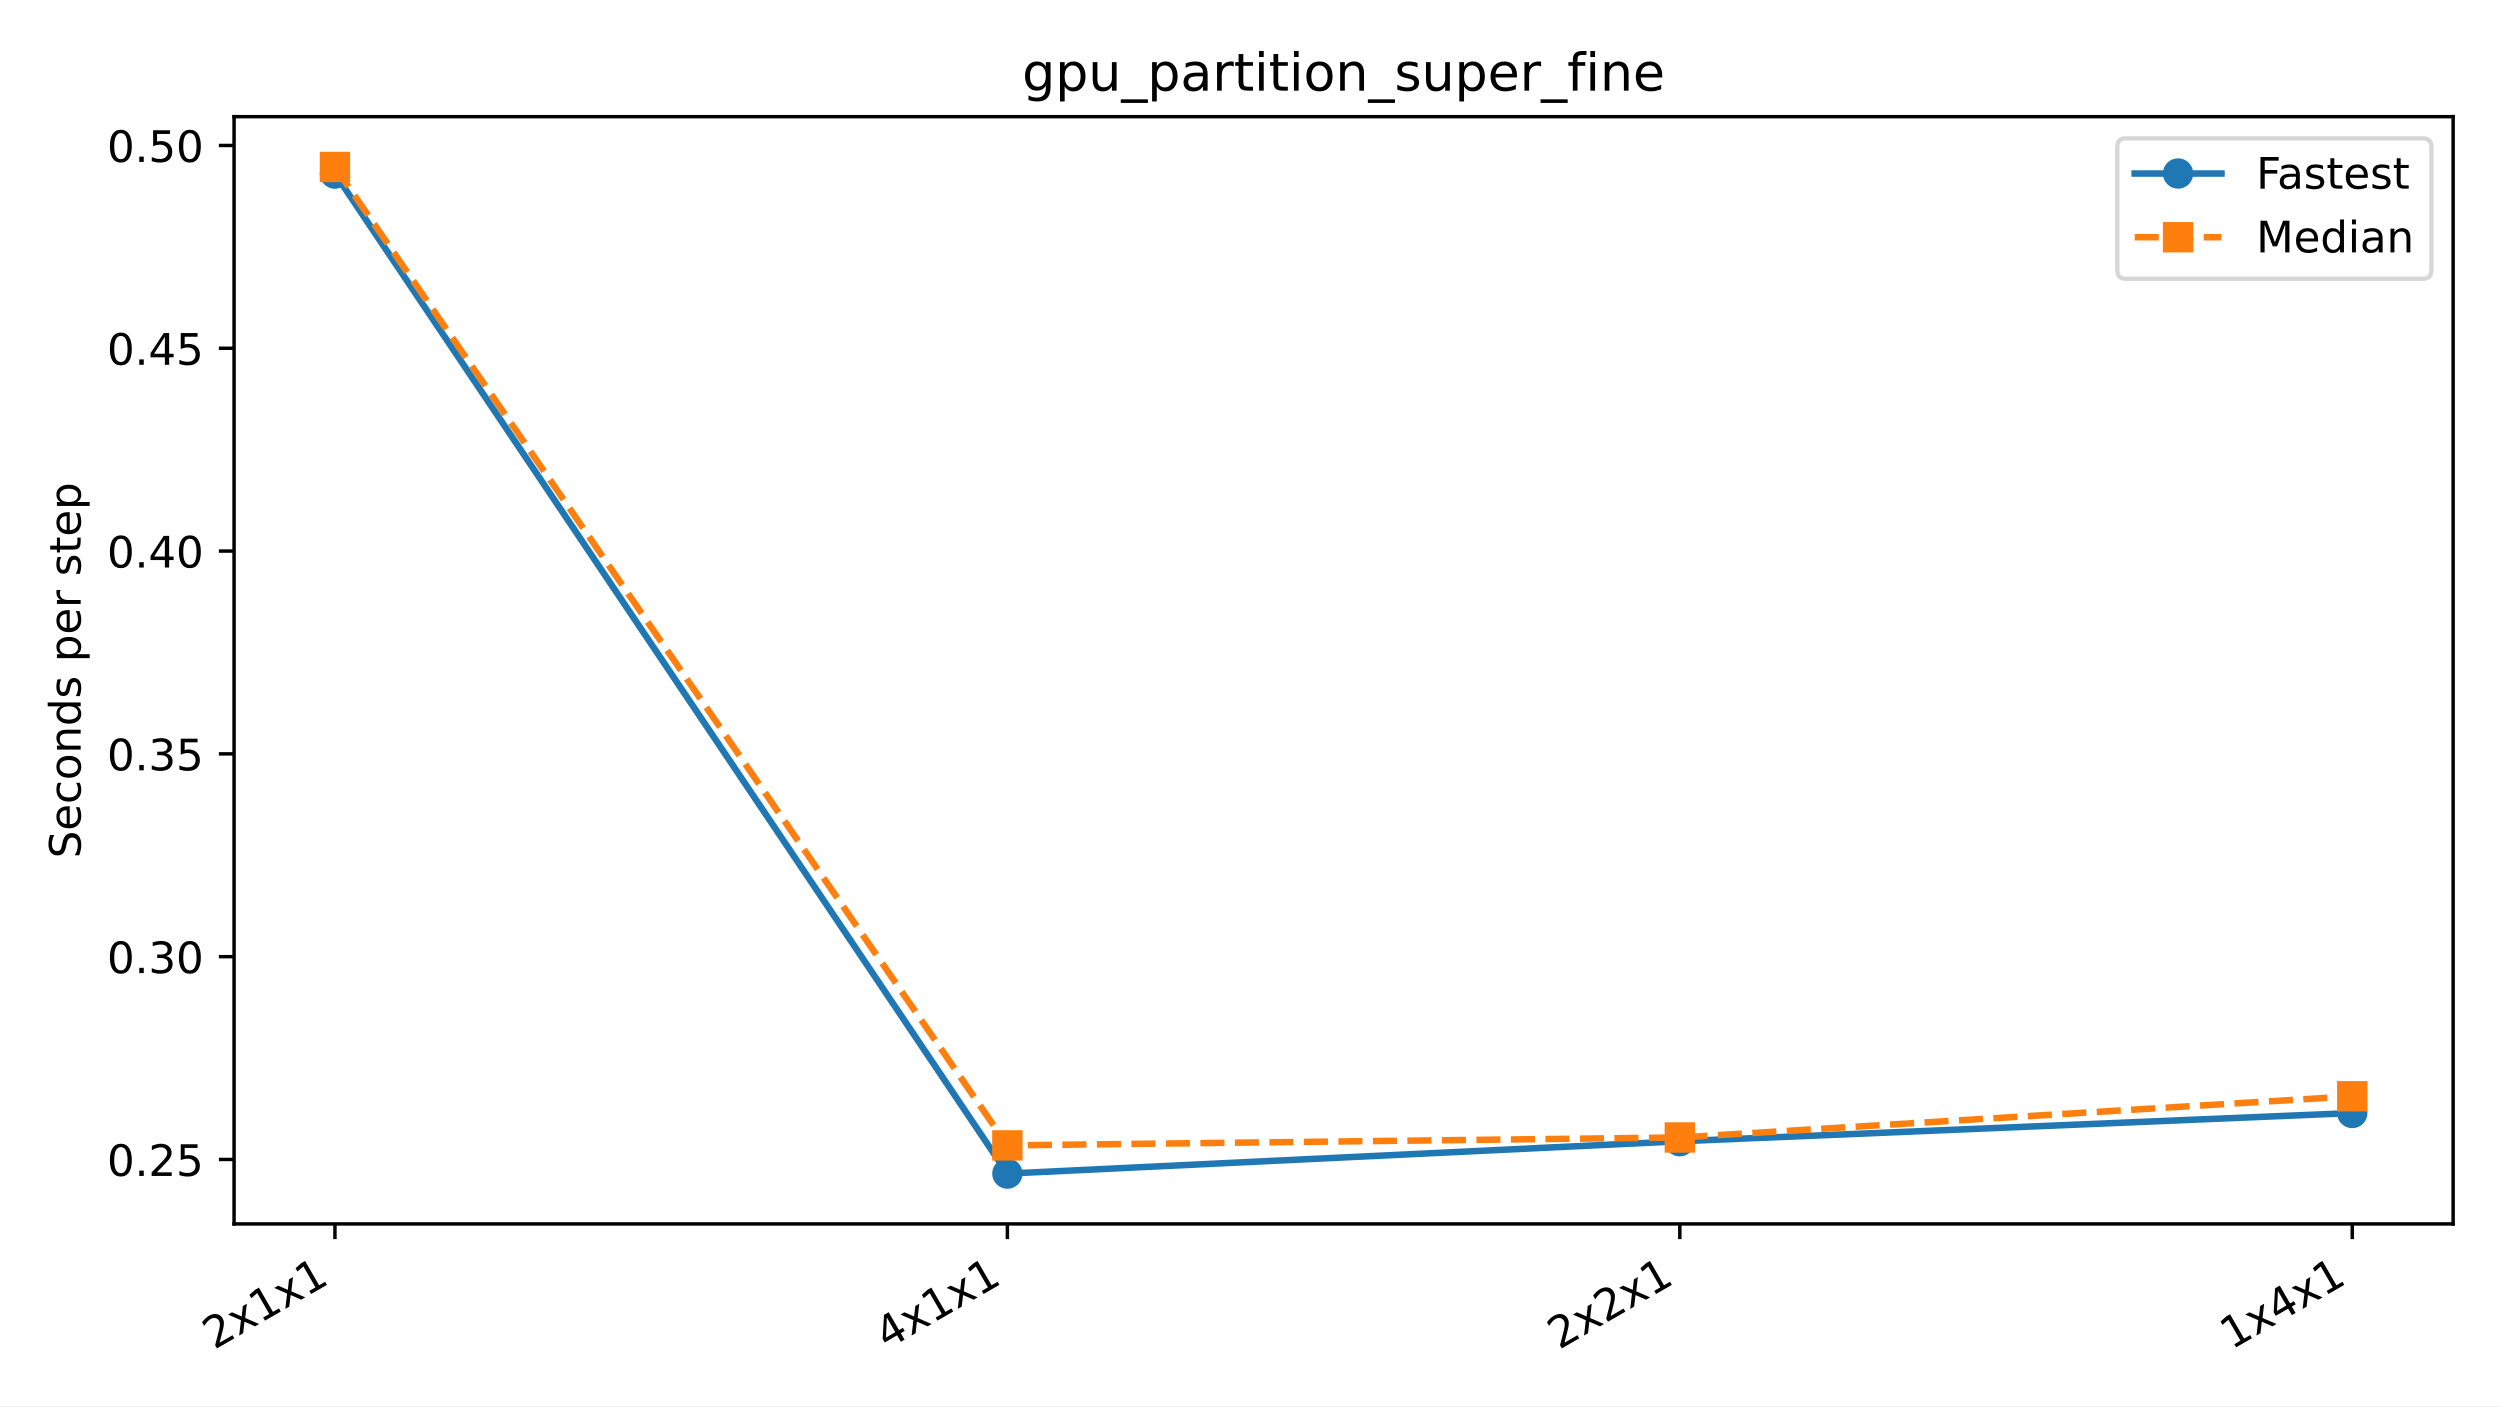
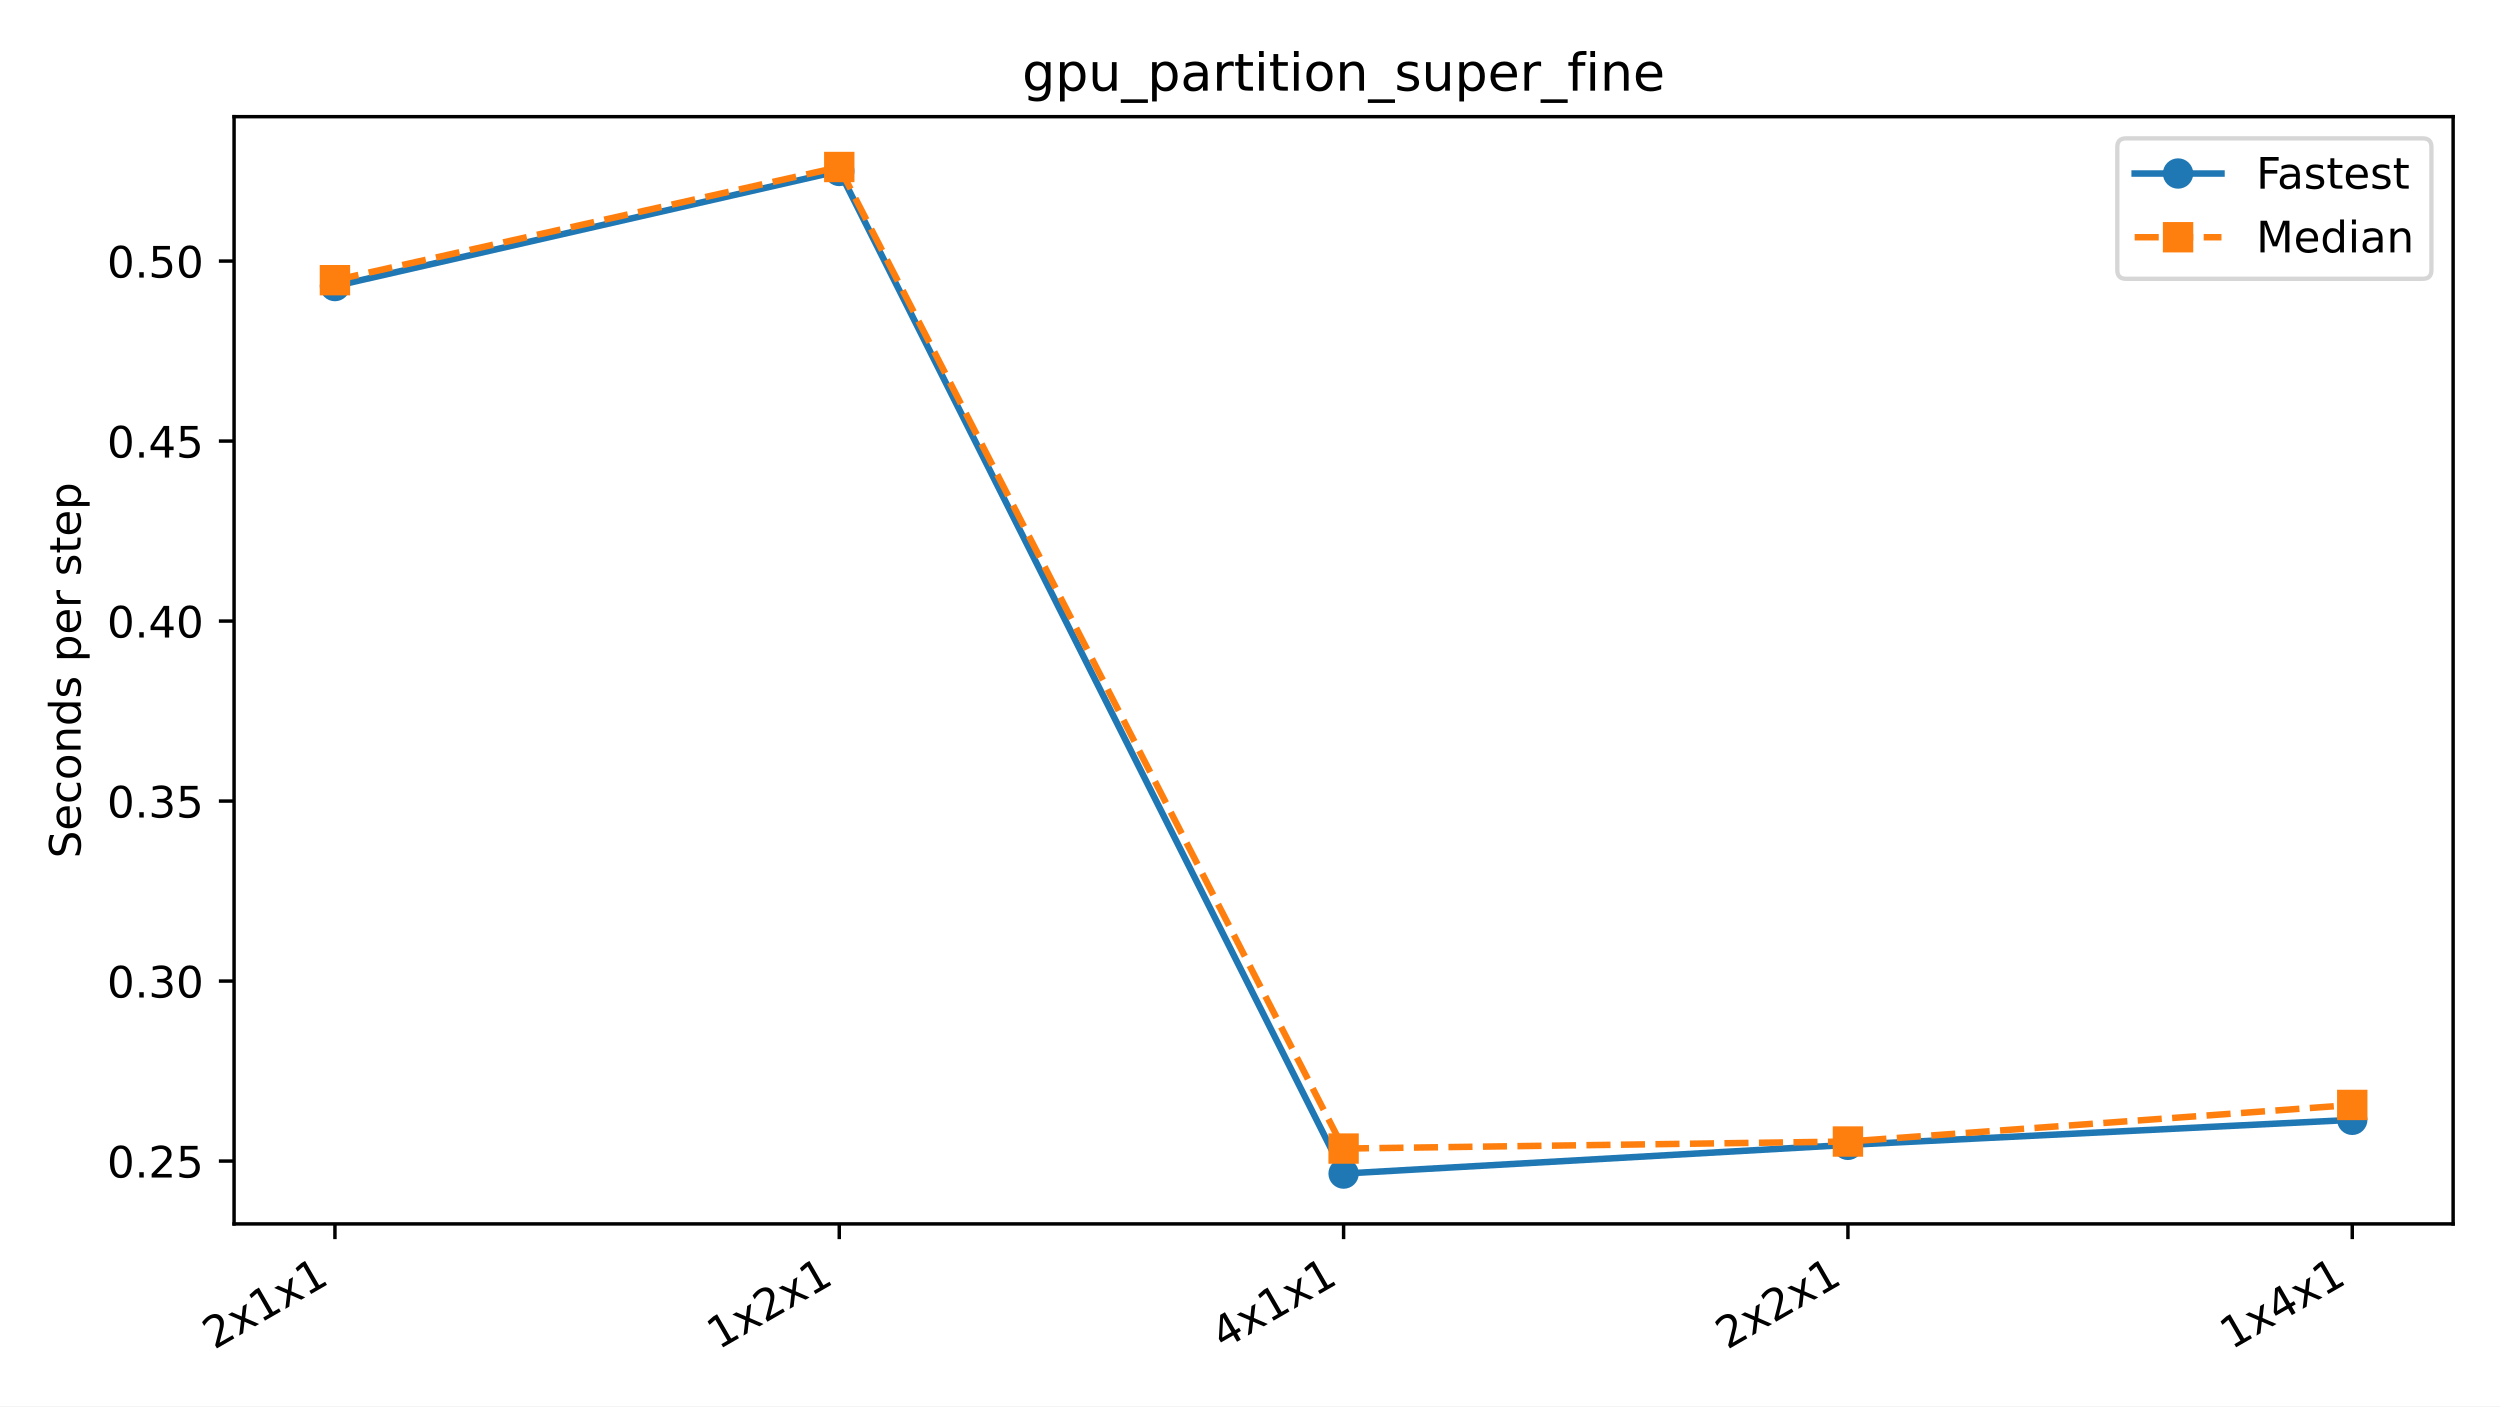
<svg xmlns="http://www.w3.org/2000/svg" xmlns:xlink="http://www.w3.org/1999/xlink" width="576pt" height="324pt" viewBox="0 0 576 324" version="1.1">
  <defs>
    <style type="text/css">*{stroke-linejoin: round; stroke-linecap: butt}</style>
  </defs>
  <g id="figure_1">
    <g id="patch_1">
      <path d="M 0 324 L 576 324 L 576 0 L 0 0 z " style="fill: #ffffff" />
    </g>
    <g id="axes_1">
      <g id="patch_2">
        <path d="M 53.93 281.99 L 565.2 281.99 L 565.2 26.88 L 53.93 26.88 z " style="fill: #ffffff" />
      </g>
      <g id="matplotlib.axis_1">
        <g id="xtick_1">
          <g id="line2d_1">
            <defs>
              <path id="m915a4b6a7f" d="M 0 0 L 0 3.5 " style="stroke: #000000; stroke-width: 0.8" />
            </defs>
            <g>
              <use xlink:href="#m915a4b6a7f" x="77.17" y="281.99" style="stroke: #000000; stroke-width: 0.8" />
            </g>
          </g>
          <g id="text_1">
            <text style="font-size: 10px; font-family: 'DejaVu Sans', 'Bitstream Vera Sans', 'Computer Modern Sans Serif', 'Lucida Grande', 'Verdana', 'Geneva', 'Lucid', 'Arial', 'Helvetica', 'Avant Garde', sans-serif" transform="translate(49.34787 311.0334) rotate(-30)">2x1x1</text>
          </g>
        </g>
        <g id="xtick_2">
          <g id="line2d_2">
            <g>
-               <use xlink:href="#m915a4b6a7f" x="232.1" y="281.99" style="stroke: #000000; stroke-width: 0.8" />
+               <use xlink:href="#m915a4b6a7f" x="193.367" y="281.99" style="stroke: #000000; stroke-width: 0.8" />
            </g>
          </g>
          <g id="text_2">
-             <text style="font-size: 10px; font-family: 'DejaVu Sans', 'Bitstream Vera Sans', 'Computer Modern Sans Serif', 'Lucida Grande', 'Verdana', 'Geneva', 'Lucid', 'Arial', 'Helvetica', 'Avant Garde', sans-serif" transform="translate(204.2782 311.0334) rotate(-30)">4x1x1</text>
+             <text style="font-size: 10px; font-family: 'DejaVu Sans', 'Bitstream Vera Sans', 'Computer Modern Sans Serif', 'Lucida Grande', 'Verdana', 'Geneva', 'Lucid', 'Arial', 'Helvetica', 'Avant Garde', sans-serif" transform="translate(165.5456 311.0334) rotate(-30)">1x2x1</text>
          </g>
        </g>
        <g id="xtick_3">
          <g id="line2d_3">
            <g>
-               <use xlink:href="#m915a4b6a7f" x="387.03" y="281.99" style="stroke: #000000; stroke-width: 0.8" />
+               <use xlink:href="#m915a4b6a7f" x="309.565" y="281.99" style="stroke: #000000; stroke-width: 0.8" />
            </g>
          </g>
          <g id="text_3">
-             <text style="font-size: 10px; font-family: 'DejaVu Sans', 'Bitstream Vera Sans', 'Computer Modern Sans Serif', 'Lucida Grande', 'Verdana', 'Geneva', 'Lucid', 'Arial', 'Helvetica', 'Avant Garde', sans-serif" transform="translate(359.2085 311.0334) rotate(-30)">2x2x1</text>
+             <text style="font-size: 10px; font-family: 'DejaVu Sans', 'Bitstream Vera Sans', 'Computer Modern Sans Serif', 'Lucida Grande', 'Verdana', 'Geneva', 'Lucid', 'Arial', 'Helvetica', 'Avant Garde', sans-serif" transform="translate(281.7433 311.0334) rotate(-30)">4x1x1</text>
          </g>
        </g>
        <g id="xtick_4">
          <g id="line2d_4">
            <g>
+               <use xlink:href="#m915a4b6a7f" x="425.763" y="281.99" style="stroke: #000000; stroke-width: 0.8" />
+             </g>
+           </g>
+           <g id="text_4">
+             <text style="font-size: 10px; font-family: 'DejaVu Sans', 'Bitstream Vera Sans', 'Computer Modern Sans Serif', 'Lucida Grande', 'Verdana', 'Geneva', 'Lucid', 'Arial', 'Helvetica', 'Avant Garde', sans-serif" transform="translate(397.941 311.0334) rotate(-30)">2x2x1</text>
+           </g>
+         </g>
+         <g id="xtick_5">
+           <g id="line2d_5">
+             <g>
              <use xlink:href="#m915a4b6a7f" x="541.96" y="281.99" style="stroke: #000000; stroke-width: 0.8" />
            </g>
          </g>
-           <g id="text_4">
+           <g id="text_5">
            <text style="font-size: 10px; font-family: 'DejaVu Sans', 'Bitstream Vera Sans', 'Computer Modern Sans Serif', 'Lucida Grande', 'Verdana', 'Geneva', 'Lucid', 'Arial', 'Helvetica', 'Avant Garde', sans-serif" transform="translate(514.1388 311.0334) rotate(-30)">1x4x1</text>
          </g>
        </g>
      </g>
      <g id="matplotlib.axis_2">
        <g id="ytick_1">
-           <g id="line2d_5">
+           <g id="line2d_6">
            <defs>
              <path id="mc665064905" d="M 0 0 L -3.5 0 " style="stroke: #000000; stroke-width: 0.8" />
            </defs>
            <g>
-               <use xlink:href="#mc665064905" x="53.93" y="267.14" style="stroke: #000000; stroke-width: 0.8" />
-             </g>
-           </g>
-           <g id="text_5">
-             <text style="font-size: 10px; font-family: 'DejaVu Sans', 'Bitstream Vera Sans', 'Computer Modern Sans Serif', 'Lucida Grande', 'Verdana', 'Geneva', 'Lucid', 'Arial', 'Helvetica', 'Avant Garde', sans-serif; text-anchor: end" x="46.93" y="270.939" transform="rotate(-0 46.93 270.9395)">0.25</text>
+               <use xlink:href="#mc665064905" x="53.93" y="267.506" style="stroke: #000000; stroke-width: 0.8" />
+             </g>
+           </g>
+           <g id="text_6">
+             <text style="font-size: 10px; font-family: 'DejaVu Sans', 'Bitstream Vera Sans', 'Computer Modern Sans Serif', 'Lucida Grande', 'Verdana', 'Geneva', 'Lucid', 'Arial', 'Helvetica', 'Avant Garde', sans-serif; text-anchor: end" x="46.93" y="271.305" transform="rotate(-0 46.93 271.3054)">0.25</text>
          </g>
        </g>
        <g id="ytick_2">
-           <g id="line2d_6">
-             <g>
-               <use xlink:href="#mc665064905" x="53.93" y="220.416" style="stroke: #000000; stroke-width: 0.8" />
-             </g>
-           </g>
-           <g id="text_6">
-             <text style="font-size: 10px; font-family: 'DejaVu Sans', 'Bitstream Vera Sans', 'Computer Modern Sans Serif', 'Lucida Grande', 'Verdana', 'Geneva', 'Lucid', 'Arial', 'Helvetica', 'Avant Garde', sans-serif; text-anchor: end" x="46.93" y="224.215" transform="rotate(-0 46.93 224.215)">0.30</text>
+           <g id="line2d_7">
+             <g>
+               <use xlink:href="#mc665064905" x="53.93" y="226.036" style="stroke: #000000; stroke-width: 0.8" />
+             </g>
+           </g>
+           <g id="text_7">
+             <text style="font-size: 10px; font-family: 'DejaVu Sans', 'Bitstream Vera Sans', 'Computer Modern Sans Serif', 'Lucida Grande', 'Verdana', 'Geneva', 'Lucid', 'Arial', 'Helvetica', 'Avant Garde', sans-serif; text-anchor: end" x="46.93" y="229.835" transform="rotate(-0 46.93 229.8353)">0.30</text>
          </g>
        </g>
        <g id="ytick_3">
-           <g id="line2d_7">
-             <g>
-               <use xlink:href="#mc665064905" x="53.93" y="173.691" style="stroke: #000000; stroke-width: 0.8" />
-             </g>
-           </g>
-           <g id="text_7">
-             <text style="font-size: 10px; font-family: 'DejaVu Sans', 'Bitstream Vera Sans', 'Computer Modern Sans Serif', 'Lucida Grande', 'Verdana', 'Geneva', 'Lucid', 'Arial', 'Helvetica', 'Avant Garde', sans-serif; text-anchor: end" x="46.93" y="177.491" transform="rotate(-0 46.93 177.4906)">0.35</text>
+           <g id="line2d_8">
+             <g>
+               <use xlink:href="#mc665064905" x="53.93" y="184.566" style="stroke: #000000; stroke-width: 0.8" />
+             </g>
+           </g>
+           <g id="text_8">
+             <text style="font-size: 10px; font-family: 'DejaVu Sans', 'Bitstream Vera Sans', 'Computer Modern Sans Serif', 'Lucida Grande', 'Verdana', 'Geneva', 'Lucid', 'Arial', 'Helvetica', 'Avant Garde', sans-serif; text-anchor: end" x="46.93" y="188.365" transform="rotate(-0 46.93 188.3652)">0.35</text>
          </g>
        </g>
        <g id="ytick_4">
-           <g id="line2d_8">
-             <g>
-               <use xlink:href="#mc665064905" x="53.93" y="126.967" style="stroke: #000000; stroke-width: 0.8" />
-             </g>
-           </g>
-           <g id="text_8">
-             <text style="font-size: 10px; font-family: 'DejaVu Sans', 'Bitstream Vera Sans', 'Computer Modern Sans Serif', 'Lucida Grande', 'Verdana', 'Geneva', 'Lucid', 'Arial', 'Helvetica', 'Avant Garde', sans-serif; text-anchor: end" x="46.93" y="130.766" transform="rotate(-0 46.93 130.7662)">0.40</text>
+           <g id="line2d_9">
+             <g>
+               <use xlink:href="#mc665064905" x="53.93" y="143.096" style="stroke: #000000; stroke-width: 0.8" />
+             </g>
+           </g>
+           <g id="text_9">
+             <text style="font-size: 10px; font-family: 'DejaVu Sans', 'Bitstream Vera Sans', 'Computer Modern Sans Serif', 'Lucida Grande', 'Verdana', 'Geneva', 'Lucid', 'Arial', 'Helvetica', 'Avant Garde', sans-serif; text-anchor: end" x="46.93" y="146.895" transform="rotate(-0 46.93 146.895)">0.40</text>
          </g>
        </g>
        <g id="ytick_5">
-           <g id="line2d_9">
-             <g>
-               <use xlink:href="#mc665064905" x="53.93" y="80.243" style="stroke: #000000; stroke-width: 0.8" />
-             </g>
-           </g>
-           <g id="text_9">
-             <text style="font-size: 10px; font-family: 'DejaVu Sans', 'Bitstream Vera Sans', 'Computer Modern Sans Serif', 'Lucida Grande', 'Verdana', 'Geneva', 'Lucid', 'Arial', 'Helvetica', 'Avant Garde', sans-serif; text-anchor: end" x="46.93" y="84.042" transform="rotate(-0 46.93 84.04178)">0.45</text>
+           <g id="line2d_10">
+             <g>
+               <use xlink:href="#mc665064905" x="53.93" y="101.626" style="stroke: #000000; stroke-width: 0.8" />
+             </g>
+           </g>
+           <g id="text_10">
+             <text style="font-size: 10px; font-family: 'DejaVu Sans', 'Bitstream Vera Sans', 'Computer Modern Sans Serif', 'Lucida Grande', 'Verdana', 'Geneva', 'Lucid', 'Arial', 'Helvetica', 'Avant Garde', sans-serif; text-anchor: end" x="46.93" y="105.425" transform="rotate(-0 46.93 105.4249)">0.45</text>
          </g>
        </g>
        <g id="ytick_6">
-           <g id="line2d_10">
-             <g>
-               <use xlink:href="#mc665064905" x="53.93" y="33.518" style="stroke: #000000; stroke-width: 0.8" />
-             </g>
-           </g>
-           <g id="text_10">
-             <text style="font-size: 10px; font-family: 'DejaVu Sans', 'Bitstream Vera Sans', 'Computer Modern Sans Serif', 'Lucida Grande', 'Verdana', 'Geneva', 'Lucid', 'Arial', 'Helvetica', 'Avant Garde', sans-serif; text-anchor: end" x="46.93" y="37.317" transform="rotate(-0 46.93 37.31736)">0.50</text>
-           </g>
-         </g>
-         <g id="text_11">
+           <g id="line2d_11">
+             <g>
+               <use xlink:href="#mc665064905" x="53.93" y="60.156" style="stroke: #000000; stroke-width: 0.8" />
+             </g>
+           </g>
+           <g id="text_11">
+             <text style="font-size: 10px; font-family: 'DejaVu Sans', 'Bitstream Vera Sans', 'Computer Modern Sans Serif', 'Lucida Grande', 'Verdana', 'Geneva', 'Lucid', 'Arial', 'Helvetica', 'Avant Garde', sans-serif; text-anchor: end" x="46.93" y="63.955" transform="rotate(-0 46.93 63.9548)">0.50</text>
+           </g>
+         </g>
+         <g id="text_12">
          <text style="font-size: 10px; font-family: 'DejaVu Sans', 'Bitstream Vera Sans', 'Computer Modern Sans Serif', 'Lucida Grande', 'Verdana', 'Geneva', 'Lucid', 'Arial', 'Helvetica', 'Avant Garde', sans-serif; text-anchor: middle" x="18.585" y="154.435" transform="rotate(-90 18.58469 154.4352)">Seconds per step</text>
        </g>
      </g>
-       <g id="line2d_11">
-         <path d="M 77.17 40.001 L 232.1 270.395 L 387.03 262.939 L 541.96 256.441 " clip-path="url(#pf78f1773b0)" style="fill: none; stroke: #1f77b4; stroke-width: 1.5; stroke-linecap: square" />
+       <g id="line2d_12">
+         <path d="M 77.17 65.91 L 193.367 39.391 L 309.565 270.395 L 425.763 263.778 L 541.96 258.01 " clip-path="url(#pf78f1773b0)" style="fill: none; stroke: #1f77b4; stroke-width: 1.5; stroke-linecap: square" />
        <defs>
          <path id="mfb15104b4f" d="M 0 3 C 0.796 3 1.559 2.684 2.121 2.121 C 2.684 1.559 3 0.796 3 0 C 3 -0.796 2.684 -1.559 2.121 -2.121 C 1.559 -2.684 0.796 -3 0 -3 C -0.796 -3 -1.559 -2.684 -2.121 -2.121 C -2.684 -1.559 -3 -0.796 -3 0 C -3 0.796 -2.684 1.559 -2.121 2.121 C -1.559 2.684 -0.796 3 0 3 z " style="stroke: #1f77b4" />
        </defs>
        <g clip-path="url(#pf78f1773b0)">
-           <use xlink:href="#mfb15104b4f" x="77.17" y="40.001" style="fill: #1f77b4; stroke: #1f77b4" />
-           <use xlink:href="#mfb15104b4f" x="232.1" y="270.395" style="fill: #1f77b4; stroke: #1f77b4" />
-           <use xlink:href="#mfb15104b4f" x="387.03" y="262.939" style="fill: #1f77b4; stroke: #1f77b4" />
-           <use xlink:href="#mfb15104b4f" x="541.96" y="256.441" style="fill: #1f77b4; stroke: #1f77b4" />
-         </g>
-       </g>
-       <g id="line2d_12">
-         <path d="M 77.17 38.476 L 232.1 263.899 L 387.03 262.073 L 541.96 252.575 " clip-path="url(#pf78f1773b0)" style="fill: none; stroke-dasharray: 5.55,2.4; stroke-dashoffset: 0; stroke: #ff7f0e; stroke-width: 1.5" />
+           <use xlink:href="#mfb15104b4f" x="77.17" y="65.91" style="fill: #1f77b4; stroke: #1f77b4" />
+           <use xlink:href="#mfb15104b4f" x="193.367" y="39.391" style="fill: #1f77b4; stroke: #1f77b4" />
+           <use xlink:href="#mfb15104b4f" x="309.565" y="270.395" style="fill: #1f77b4; stroke: #1f77b4" />
+           <use xlink:href="#mfb15104b4f" x="425.763" y="263.778" style="fill: #1f77b4; stroke: #1f77b4" />
+           <use xlink:href="#mfb15104b4f" x="541.96" y="258.01" style="fill: #1f77b4; stroke: #1f77b4" />
+         </g>
+       </g>
+       <g id="line2d_13">
+         <path d="M 77.17 64.556 L 193.367 38.476 L 309.565 264.63 L 425.763 263.008 L 541.96 254.579 " clip-path="url(#pf78f1773b0)" style="fill: none; stroke-dasharray: 5.55,2.4; stroke-dashoffset: 0; stroke: #ff7f0e; stroke-width: 1.5" />
        <defs>
          <path id="m5a906554f0" d="M -3 3 L 3 3 L 3 -3 L -3 -3 z " style="stroke: #ff7f0e; stroke-linejoin: miter" />
        </defs>
        <g clip-path="url(#pf78f1773b0)">
-           <use xlink:href="#m5a906554f0" x="77.17" y="38.476" style="fill: #ff7f0e; stroke: #ff7f0e; stroke-linejoin: miter" />
-           <use xlink:href="#m5a906554f0" x="232.1" y="263.899" style="fill: #ff7f0e; stroke: #ff7f0e; stroke-linejoin: miter" />
-           <use xlink:href="#m5a906554f0" x="387.03" y="262.073" style="fill: #ff7f0e; stroke: #ff7f0e; stroke-linejoin: miter" />
-           <use xlink:href="#m5a906554f0" x="541.96" y="252.575" style="fill: #ff7f0e; stroke: #ff7f0e; stroke-linejoin: miter" />
+           <use xlink:href="#m5a906554f0" x="77.17" y="64.556" style="fill: #ff7f0e; stroke: #ff7f0e; stroke-linejoin: miter" />
+           <use xlink:href="#m5a906554f0" x="193.367" y="38.476" style="fill: #ff7f0e; stroke: #ff7f0e; stroke-linejoin: miter" />
+           <use xlink:href="#m5a906554f0" x="309.565" y="264.63" style="fill: #ff7f0e; stroke: #ff7f0e; stroke-linejoin: miter" />
+           <use xlink:href="#m5a906554f0" x="425.763" y="263.008" style="fill: #ff7f0e; stroke: #ff7f0e; stroke-linejoin: miter" />
+           <use xlink:href="#m5a906554f0" x="541.96" y="254.579" style="fill: #ff7f0e; stroke: #ff7f0e; stroke-linejoin: miter" />
        </g>
      </g>
      <g id="patch_3">
        <path d="M 53.93 281.99 L 53.93 26.88 " style="fill: none; stroke: #000000; stroke-width: 0.8; stroke-linejoin: miter; stroke-linecap: square" />
      </g>
      <g id="patch_4">
        <path d="M 565.2 281.99 L 565.2 26.88 " style="fill: none; stroke: #000000; stroke-width: 0.8; stroke-linejoin: miter; stroke-linecap: square" />
      </g>
      <g id="patch_5">
        <path d="M 53.93 281.99 L 565.2 281.99 " style="fill: none; stroke: #000000; stroke-width: 0.8; stroke-linejoin: miter; stroke-linecap: square" />
      </g>
      <g id="patch_6">
        <path d="M 53.93 26.88 L 565.2 26.88 " style="fill: none; stroke: #000000; stroke-width: 0.8; stroke-linejoin: miter; stroke-linecap: square" />
      </g>
-       <g id="text_12">
+       <g id="text_13">
        <text style="font-size: 12px; font-family: 'DejaVu Sans', 'Bitstream Vera Sans', 'Computer Modern Sans Serif', 'Lucida Grande', 'Verdana', 'Geneva', 'Lucid', 'Arial', 'Helvetica', 'Avant Garde', sans-serif; text-anchor: middle" x="309.565" y="20.88" transform="rotate(-0 309.565 20.88)">gpu_partition_super_fine</text>
      </g>
      <g id="legend_1">
        <g id="patch_7">
          <path d="M 489.827 64.236 L 558.2 64.236 Q 560.2 64.236 560.2 62.236 L 560.2 33.88 Q 560.2 31.88 558.2 31.88 L 489.827 31.88 Q 487.827 31.88 487.827 33.88 L 487.827 62.236 Q 487.827 64.236 489.827 64.236 z " style="fill: #ffffff; opacity: 0.8; stroke: #cccccc; stroke-linejoin: miter" />
        </g>
-         <g id="line2d_13">
+         <g id="line2d_14">
          <path d="M 491.827 39.978 L 501.827 39.978 L 511.827 39.978 " style="fill: none; stroke: #1f77b4; stroke-width: 1.5; stroke-linecap: square" />
          <g>
            <use xlink:href="#mfb15104b4f" x="501.827" y="39.978" style="fill: #1f77b4; stroke: #1f77b4" />
          </g>
        </g>
-         <g id="text_13">
+         <g id="text_14">
          <text style="font-size: 10px; font-family: 'DejaVu Sans', 'Bitstream Vera Sans', 'Computer Modern Sans Serif', 'Lucida Grande', 'Verdana', 'Geneva', 'Lucid', 'Arial', 'Helvetica', 'Avant Garde', sans-serif; text-anchor: start" x="519.827" y="43.478" transform="rotate(-0 519.8266 43.47844)">Fastest</text>
        </g>
-         <g id="line2d_14">
+         <g id="line2d_15">
          <path d="M 491.827 54.657 L 501.827 54.657 L 511.827 54.657 " style="fill: none; stroke-dasharray: 5.55,2.4; stroke-dashoffset: 0; stroke: #ff7f0e; stroke-width: 1.5" />
          <g>
            <use xlink:href="#m5a906554f0" x="501.827" y="54.657" style="fill: #ff7f0e; stroke: #ff7f0e; stroke-linejoin: miter" />
          </g>
        </g>
-         <g id="text_14">
+         <g id="text_15">
          <text style="font-size: 10px; font-family: 'DejaVu Sans', 'Bitstream Vera Sans', 'Computer Modern Sans Serif', 'Lucida Grande', 'Verdana', 'Geneva', 'Lucid', 'Arial', 'Helvetica', 'Avant Garde', sans-serif; text-anchor: start" x="519.827" y="58.157" transform="rotate(-0 519.8266 58.15656)">Median</text>
        </g>
      </g>
    </g>
  </g>
  <defs>
    <clipPath id="pf78f1773b0">
      <rect x="53.93" y="26.88" width="511.27" height="255.11" />
    </clipPath>
  </defs>
</svg>
